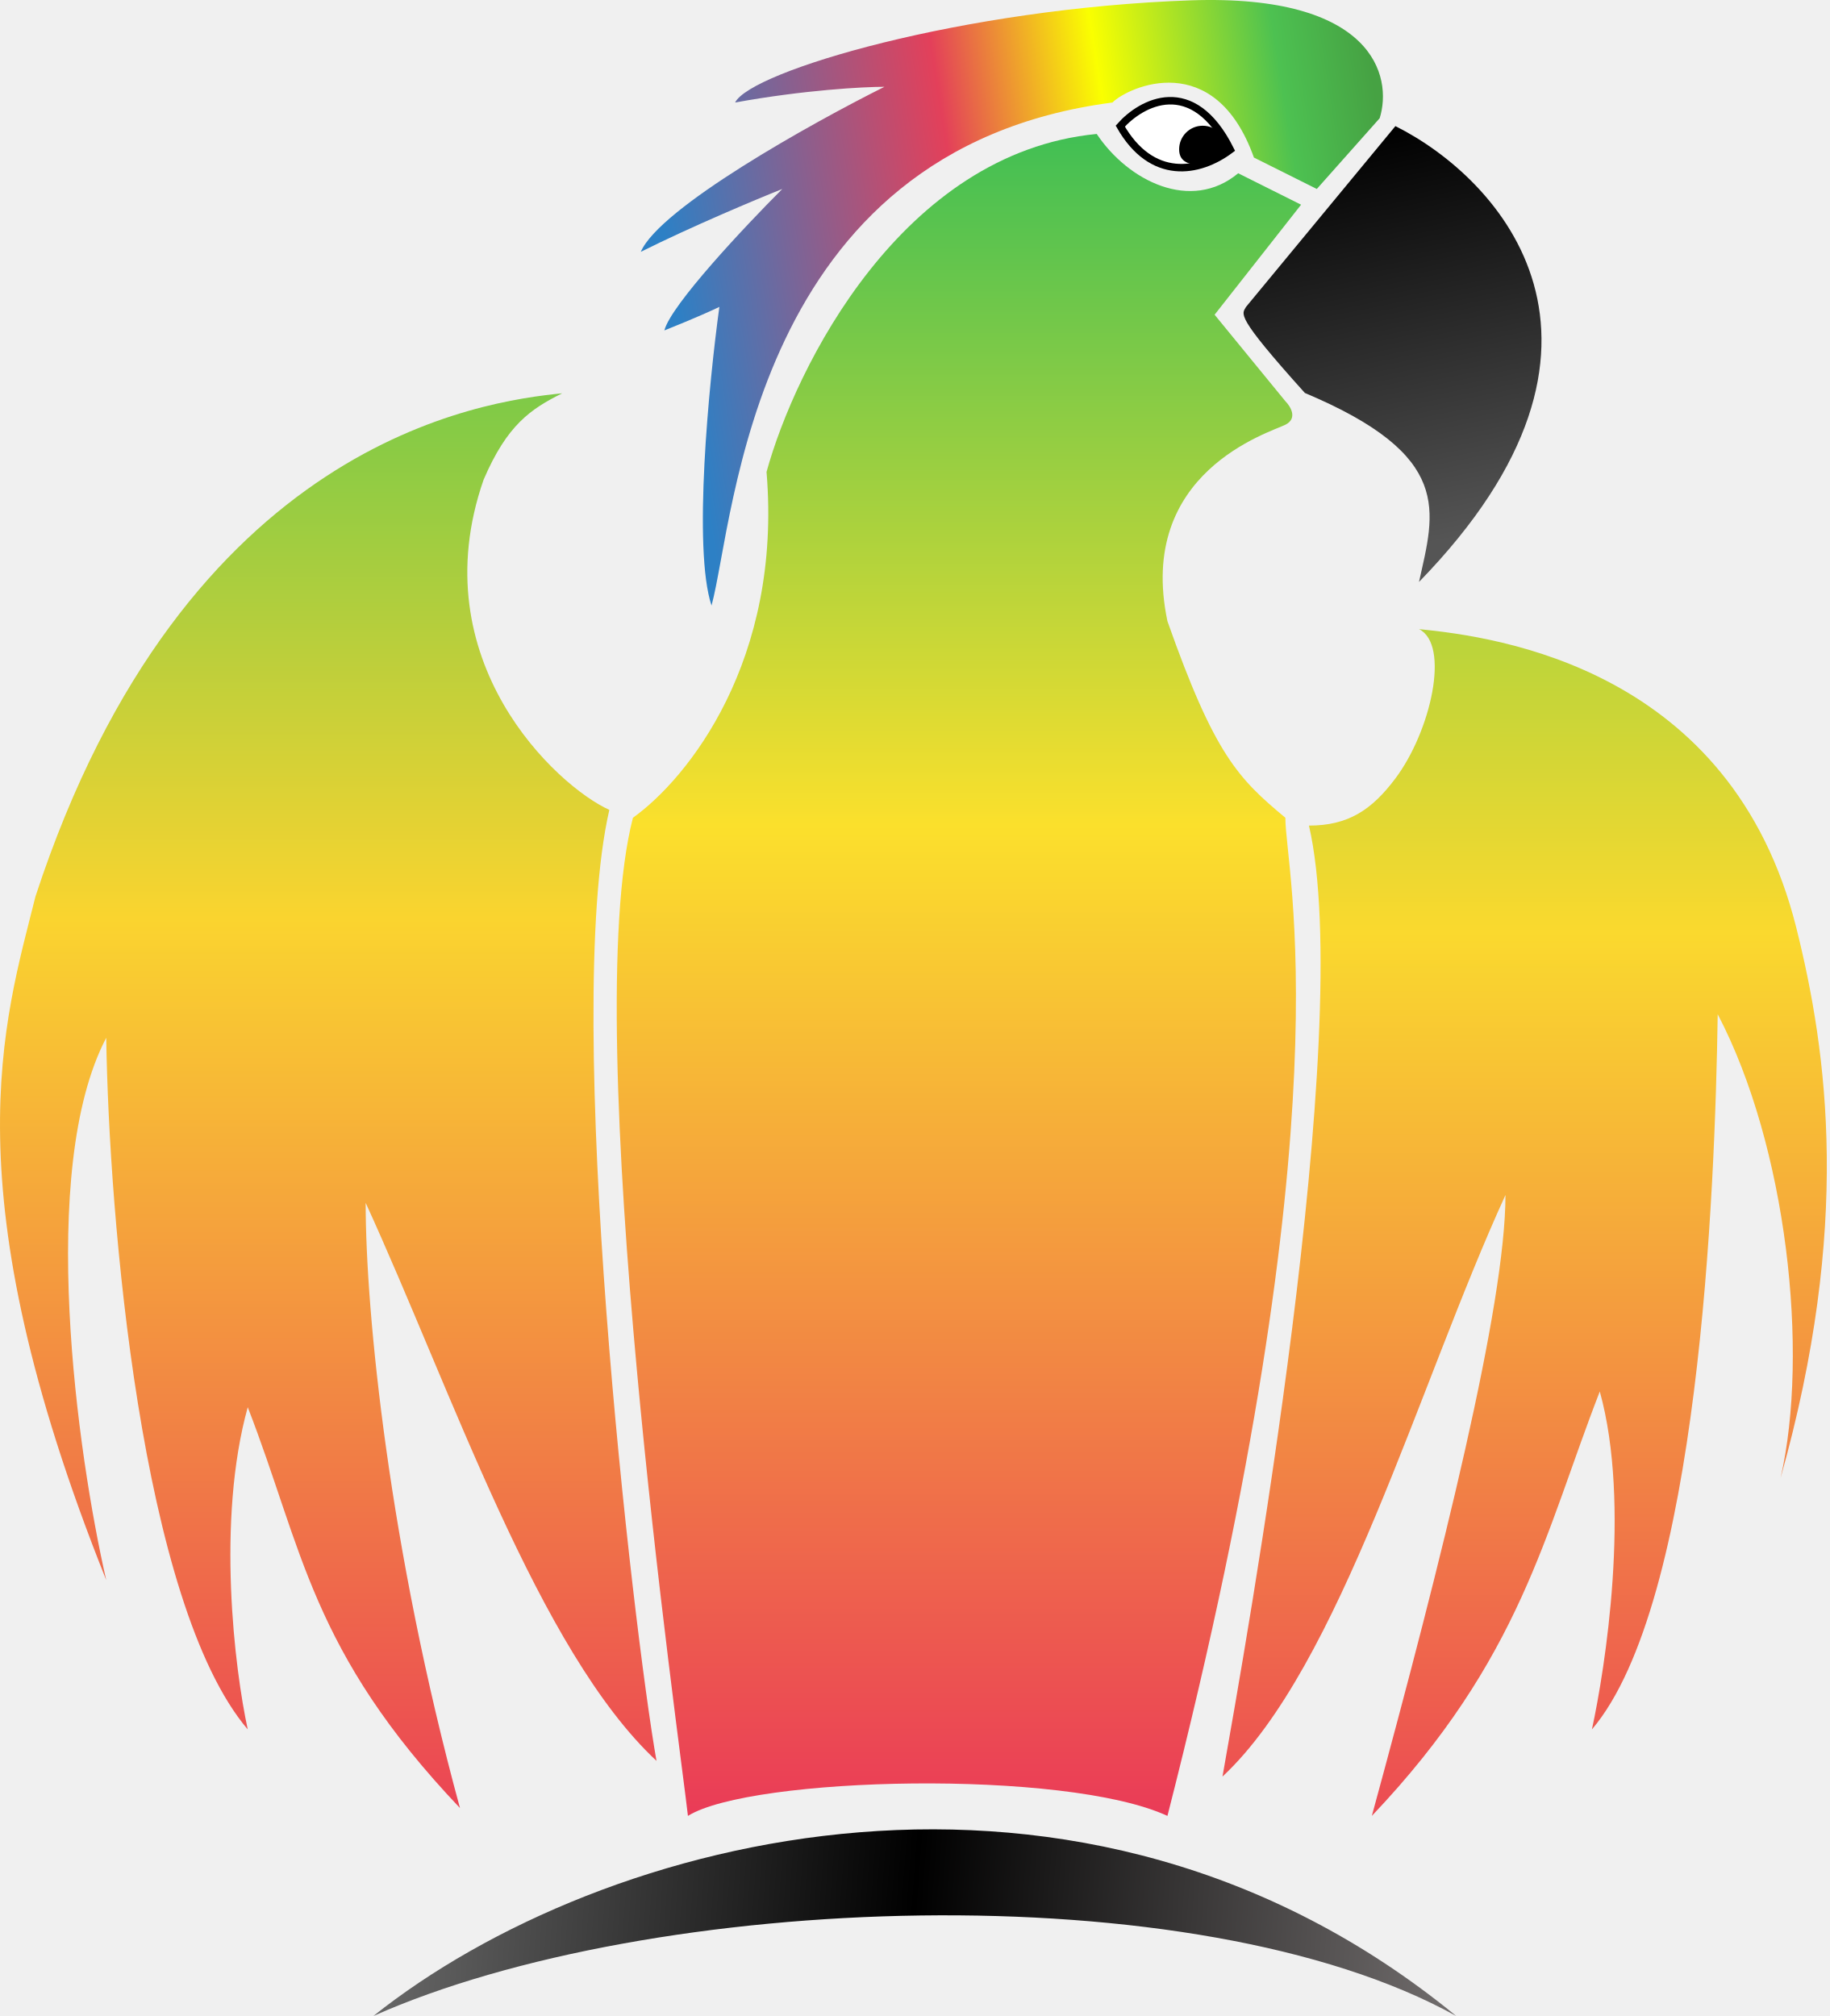
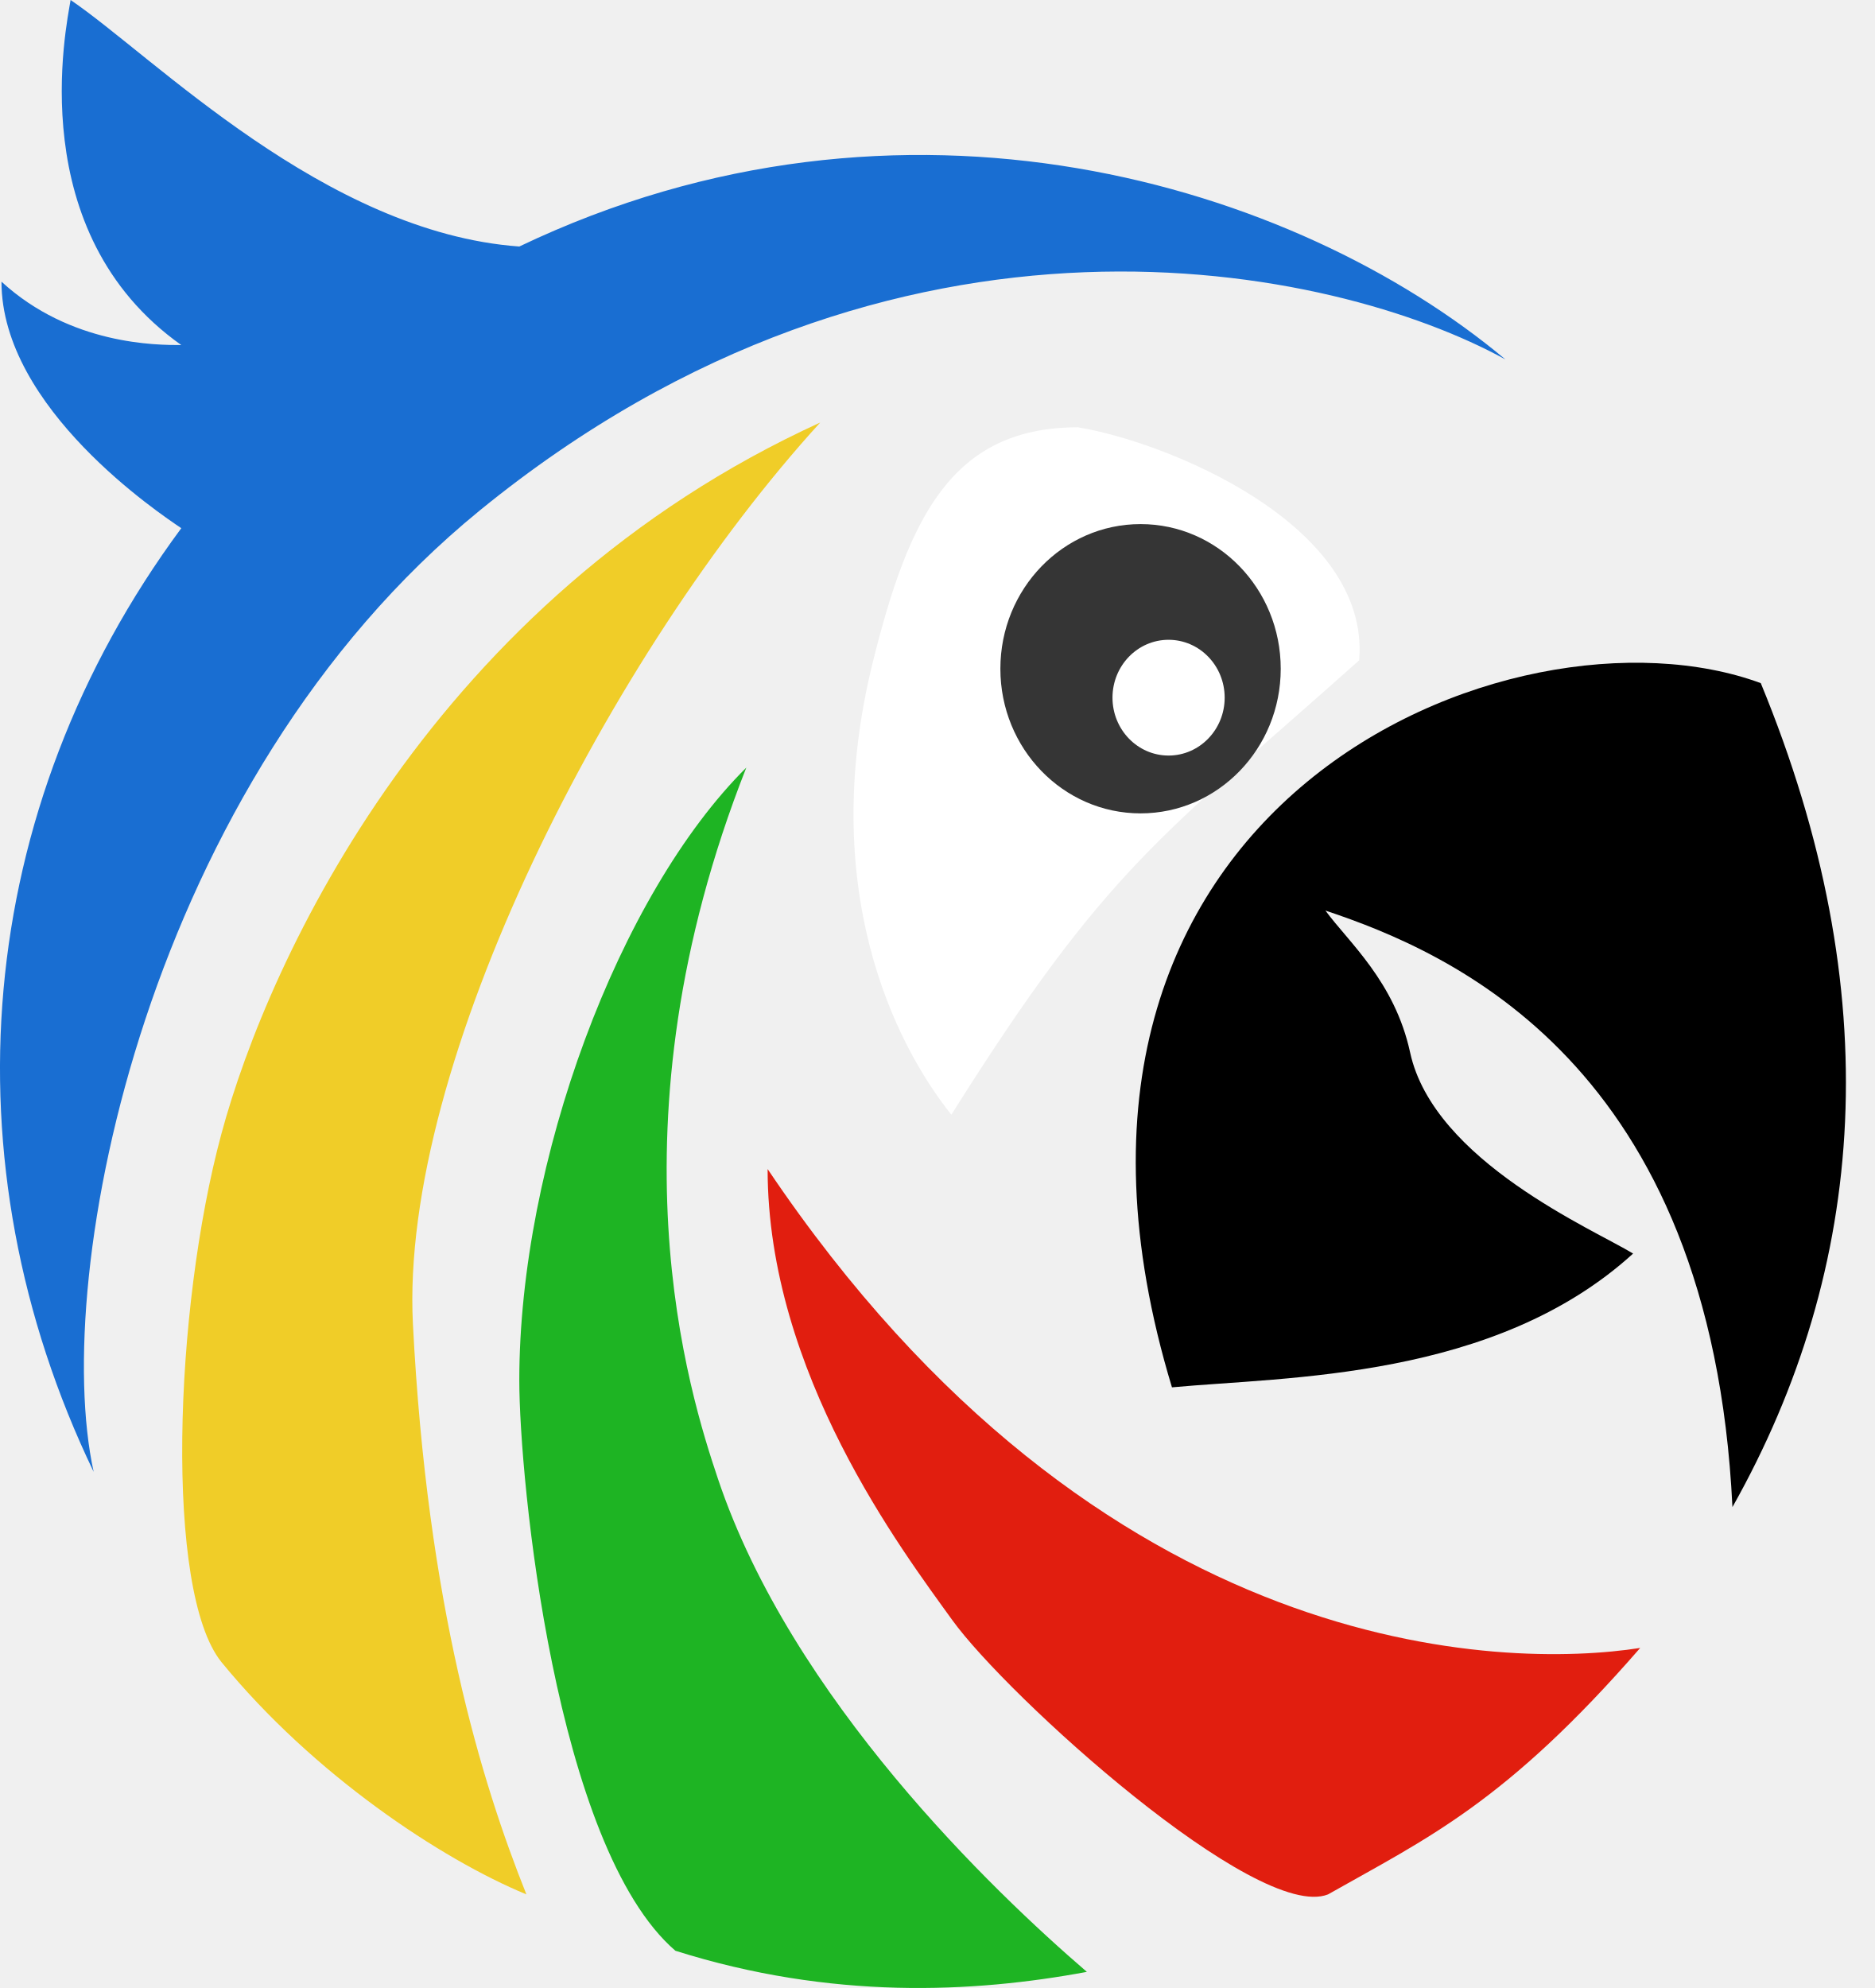
- <svg xmlns="http://www.w3.org/2000/svg" width="49" height="54" viewBox="0 0 49 54" fill="none">
-   <path d="M38.003 15.588C44.234 9.188 40.178 4.781 37.371 3.378L33.371 8.22C33.263 8.421 33.052 8.421 34.947 10.526C38.947 12.21 38.424 13.693 38.003 15.588Z" fill="url(#paint0_linear_52_78)" />
-   <path d="M36.95 3.167L35.266 5.062L33.582 4.22C32.529 1.272 30.214 2.325 29.793 2.746C20.108 4.009 19.687 13.904 19.056 16.22C18.551 14.704 18.986 10.255 19.266 8.22C19.126 8.29 18.635 8.514 17.793 8.851C17.961 8.177 19.968 6.044 20.951 5.062C20.249 5.342 18.509 6.072 17.161 6.746C17.666 5.567 21.723 3.307 23.687 2.325C23.126 2.325 21.54 2.409 19.687 2.746C20.108 1.904 25.793 0.22 31.898 0.009C36.782 -0.159 37.301 2.044 36.95 3.167Z" fill="url(#paint1_linear_52_78)" />
-   <path d="M30.003 3.378C30.564 2.746 31.94 1.988 32.95 4.009C32.108 4.641 30.845 4.851 30.003 3.378Z" fill="white" stroke="black" stroke-width="0.2" />
-   <path d="M29.372 3.588C24.151 4.093 21.301 9.834 20.529 12.641C20.951 17.693 18.424 20.851 16.951 21.904C15.477 27.588 18.214 46.745 18.424 48.64C20.108 47.588 28.529 47.377 31.266 48.64C36.108 29.693 34.424 23.377 34.424 21.904C33.161 20.851 32.529 20.219 31.266 16.64C30.424 12.641 34.003 11.588 34.424 11.377C34.761 11.209 34.564 10.886 34.424 10.746L32.529 8.43L34.845 5.483L33.161 4.641C31.898 5.693 30.214 4.851 29.372 3.588Z" fill="url(#paint2_linear_52_78)" />
-   <path d="M12.951 12.851C11.266 17.693 14.915 21.061 16.319 21.693C15.056 27.167 16.951 43.588 17.582 47.166C14.424 44.219 12.108 37.272 9.793 32.219C9.793 35.167 10.424 41.482 12.319 48.43C8.319 44.219 8.109 41.482 6.635 37.693C5.793 40.724 6.284 44.71 6.635 46.324C3.772 42.956 2.916 32.57 2.845 27.798C0.993 31.335 2.074 38.956 2.845 42.324C-1.365 31.798 0.109 27.377 0.951 24.009C4.951 11.799 12.951 10.746 15.056 10.535C14.214 10.956 13.582 11.377 12.951 12.851Z" fill="url(#paint3_linear_52_78)" />
-   <path d="M37.371 20.851C36.74 21.693 36.108 22.114 35.056 22.114C36.319 27.588 33.371 44.009 32.74 47.587C35.898 44.64 38.003 37.061 40.319 32.009C40.319 34.956 38.634 41.693 36.74 48.64C40.74 44.43 41.371 41.061 42.845 37.272C43.687 40.303 42.985 44.71 42.634 46.324C45.498 42.956 45.933 31.939 46.003 27.167C47.855 30.703 48.459 36.219 47.687 39.588C49.582 32.851 48.95 28.219 48.108 24.851C46.371 17.904 40.108 17.062 38.003 16.851C38.845 17.272 38.319 19.588 37.371 20.851Z" fill="url(#paint4_linear_52_78)" />
-   <path d="M32.842 4C32.631 4.21 32.631 4.21 32.21 4.421C31.861 4.421 31.579 4.349 31.579 4C31.579 3.651 31.861 3.368 32.21 3.368C32.559 3.368 32.842 3.651 32.842 4Z" fill="black" />
-   <path d="M10 54C16.114 49.126 28.937 45.751 39 54C32.012 50.12 17.407 50.7 10 54Z" fill="url(#paint5_linear_52_78)" />
-   <defs>
-     <linearGradient id="paint0_linear_52_78" x1="37.267" y1="3.378" x2="39.477" y2="14.325" gradientUnits="userSpaceOnUse">
-       <stop />
-       <stop offset="1" stop-color="#555555" />
-     </linearGradient>
-     <linearGradient id="paint1_linear_52_78" x1="36.631" y1="1.263" x2="15.368" y2="4.632" gradientUnits="userSpaceOnUse">
-       <stop stop-color="#46A243" />
-       <stop offset="0.112" stop-color="#4DC151" />
-       <stop offset="0.336" stop-color="#FAFF00" />
-       <stop offset="0.536" stop-color="#E3405A" />
-       <stop offset="0.901" stop-color="#2D80C5" />
-     </linearGradient>
-     <linearGradient id="paint2_linear_52_78" x1="25.681" y1="3.588" x2="25.681" y2="48.64" gradientUnits="userSpaceOnUse">
-       <stop stop-color="#41BF54" />
-       <stop offset="0.411" stop-color="#FBE02C" />
-       <stop offset="1" stop-color="#EA3B57" />
-     </linearGradient>
-     <linearGradient id="paint3_linear_52_78" x1="8.791" y1="10.535" x2="8.791" y2="48.43" gradientUnits="userSpaceOnUse">
-       <stop stop-color="#7ECA47" />
-       <stop offset="0.371" stop-color="#FAD42F" />
-       <stop offset="1" stop-color="#EB4554" />
-     </linearGradient>
-     <linearGradient id="paint4_linear_52_78" x1="40.833" y1="16.851" x2="40.833" y2="48.64" gradientUnits="userSpaceOnUse">
-       <stop stop-color="#B8D43B" />
-       <stop offset="0.255" stop-color="#FAD92E" />
-       <stop offset="1" stop-color="#EC4B53" />
-     </linearGradient>
-     <linearGradient id="paint5_linear_52_78" x1="10.524" y1="52.313" x2="39.024" y2="54.431" gradientUnits="userSpaceOnUse">
-       <stop stop-color="#656565" />
-       <stop offset="0.484" />
-       <stop offset="1" stop-color="#726E6E" />
-     </linearGradient>
-   </defs>
+ <svg xmlns="http://www.w3.org/2000/svg" width="33" height="35" viewBox="0 0 33 35" fill="none">
+   <path d="M3.898 19.962C4.734 16.862 7.645 10.539 14.441 7.439C10.74 11.498 7.036 18.722 7.27 23.309C7.522 28.256 8.475 31.369 9.268 33.352C7.77 32.733 5.521 31.245 3.898 29.261C2.898 28.021 3.061 23.061 3.898 19.962Z" fill="#F0CD28" />
+   <path d="M9.143 24.301C9.143 20.458 10.892 15.746 13.14 13.514C10.642 19.838 12.141 24.549 12.641 26.037C13.94 29.906 17.481 33.293 19.136 34.716C17.137 35.088 14.639 35.212 11.891 34.344C9.772 32.518 9.143 26.037 9.143 24.301Z" fill="#1EB423" />
+   <path d="M16.762 28.517C15.888 27.302 13.515 24.177 13.515 20.582C19.375 29.289 26.505 29.385 28.878 29.013C26.505 31.741 25.131 32.361 23.382 33.352C22.133 33.848 17.736 29.87 16.762 28.517Z" fill="#E11E0F" />
+   <path d="M15.375 11.625C14.375 15.625 15.75 18.375 16.75 19.625C19.5 15.25 20.43 14.75 23.93 11.625C24.13 9.225 20.52 7.773 18.978 7.523C16.75 7.523 16 9.125 15.375 11.625Z" fill="white" />
+   <path fill-rule="evenodd" clip-rule="evenodd" d="M20.081 14.32C18.718 14.32 17.613 13.18 17.613 11.774C17.613 10.367 18.718 9.227 20.081 9.227C21.444 9.227 22.549 10.367 22.549 11.774C22.549 13.18 21.444 14.32 20.081 14.32ZM20.574 13.302C20.029 13.302 19.587 12.845 19.587 12.283C19.587 11.72 20.029 11.264 20.574 11.264C21.12 11.264 21.562 11.72 21.562 12.283C21.562 12.845 21.12 13.302 20.574 13.302Z" fill="#353535" />
+   <path d="M1.649 25.913C-0.974 20.458 -0.474 14.258 3.192 9.299C2.826 9.051 0.026 7.191 0.026 4.959C1.243 6.075 2.757 6.075 3.192 6.075C0.391 4.092 1.166 0.472 1.243 0C2.704 0.992 5.713 4.092 9.143 4.34C15.888 1.116 22.796 3.224 26.505 6.328C23.497 4.673 15.786 3.002 8.447 8.987C2.576 13.775 0.887 22.433 1.649 25.913Z" fill="#196ED2" />
+   <path d="M31.001 12.027C33.25 17.482 32.875 22.317 30.502 26.533C30.127 18.722 25.55 16.771 23.336 16.031C23.742 16.586 24.556 17.28 24.827 18.529C25.243 20.446 28.075 21.653 28.753 22.07C26.313 24.291 22.657 24.236 20.634 24.425C17.512 14.134 26.643 10.422 31.001 12.027Z" fill="black" />
</svg>
